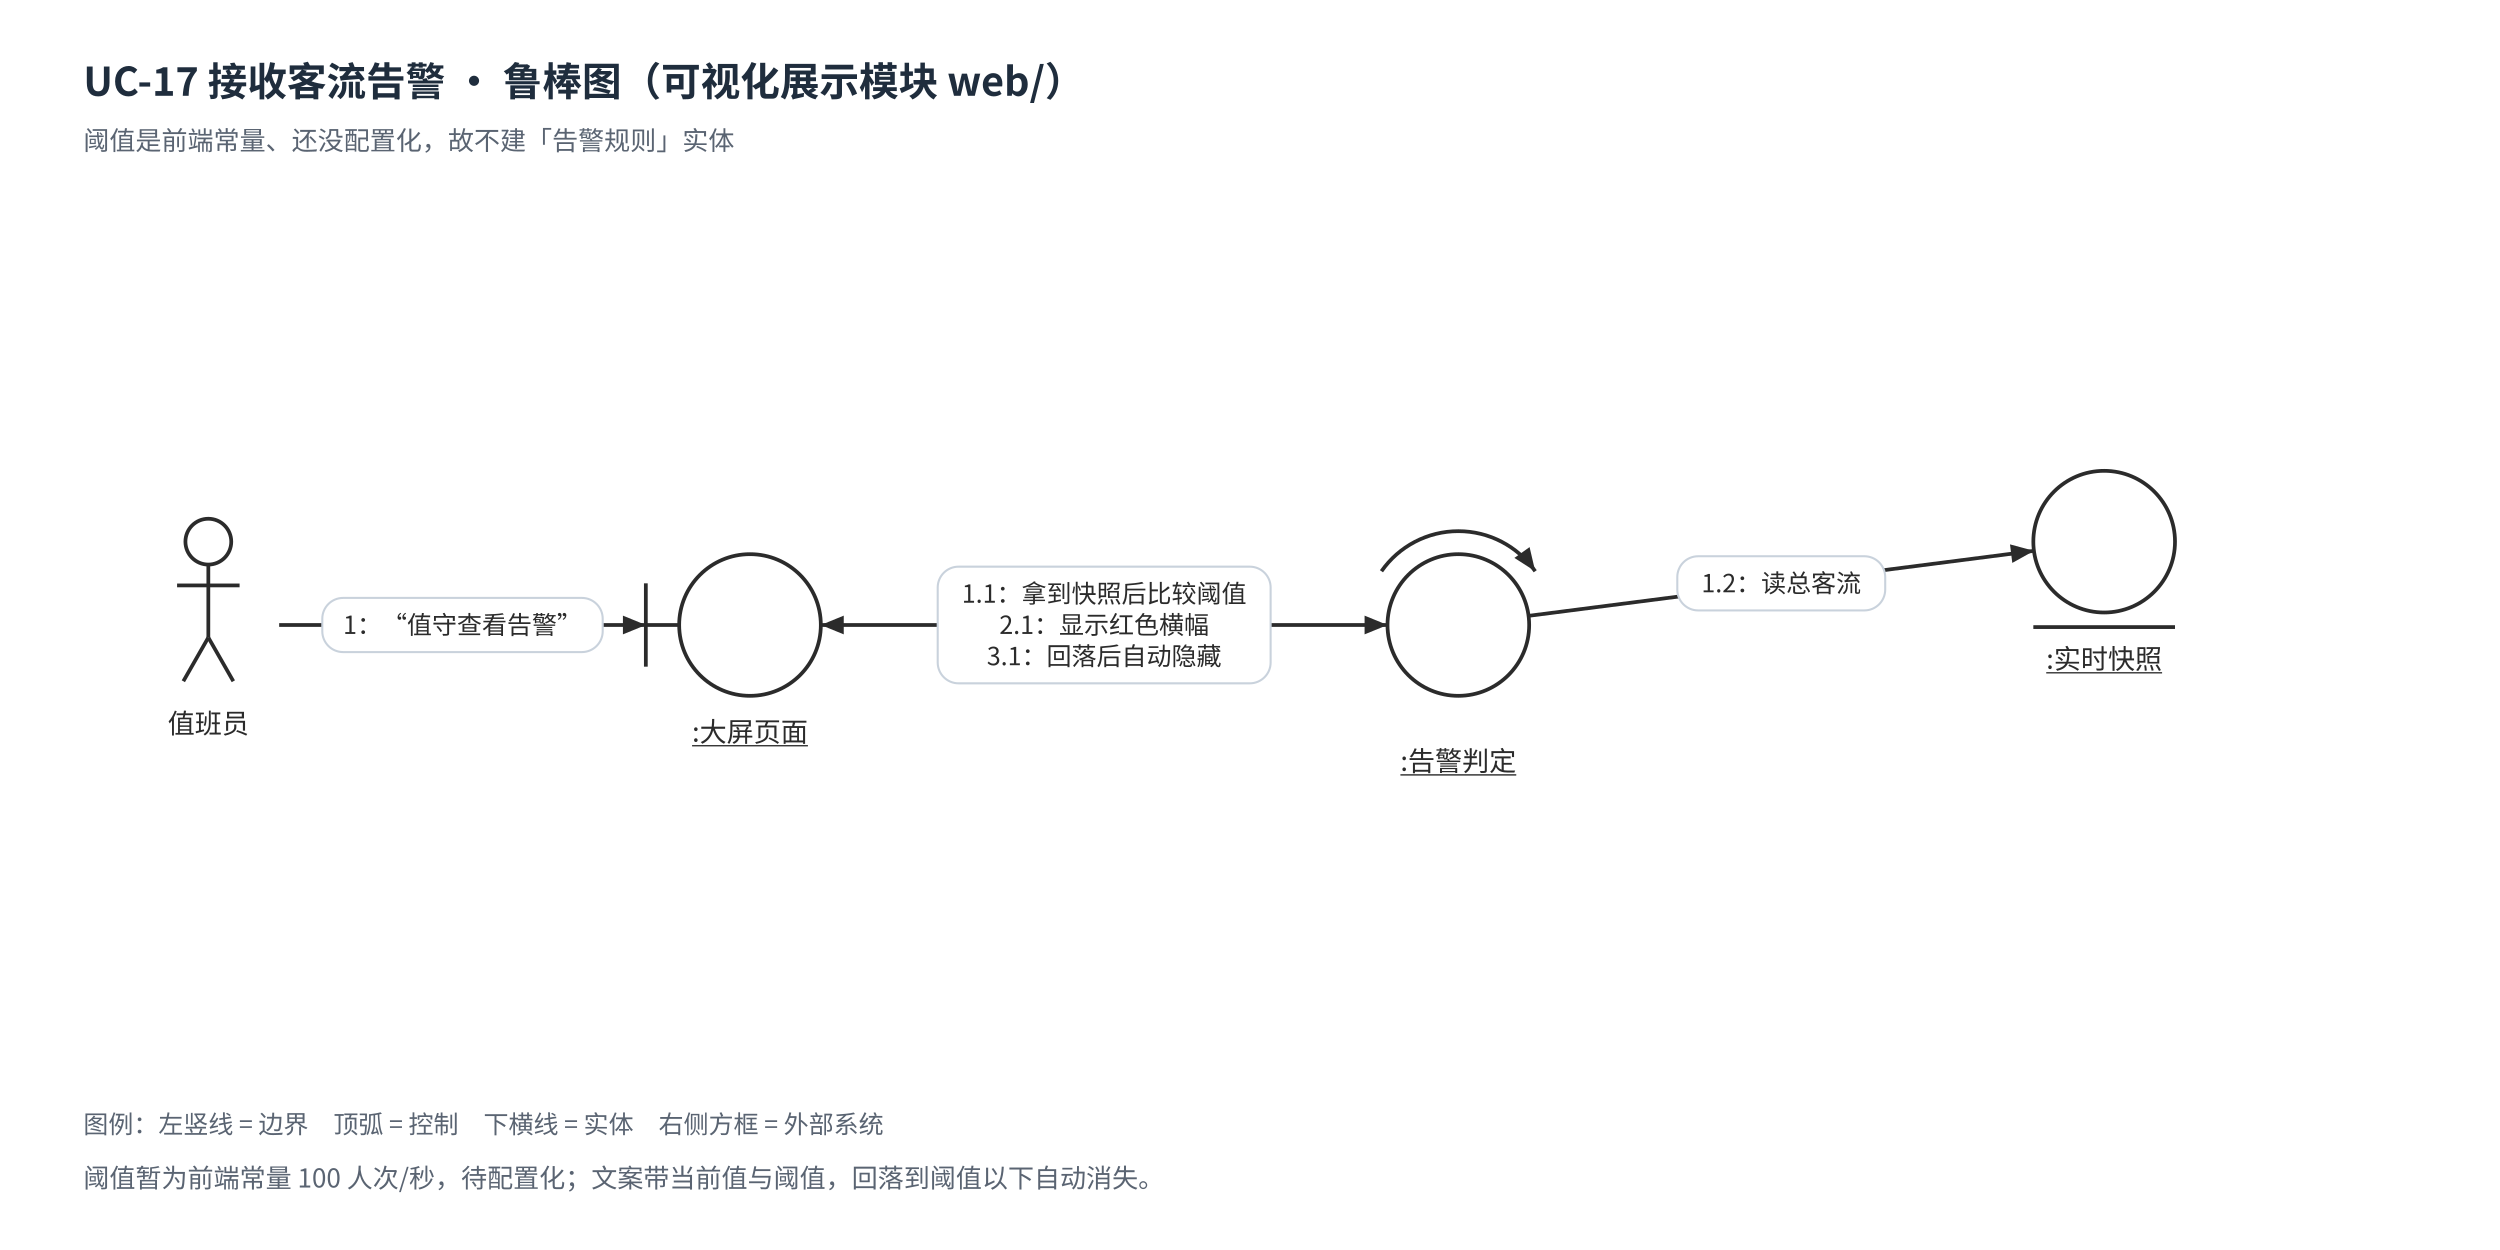
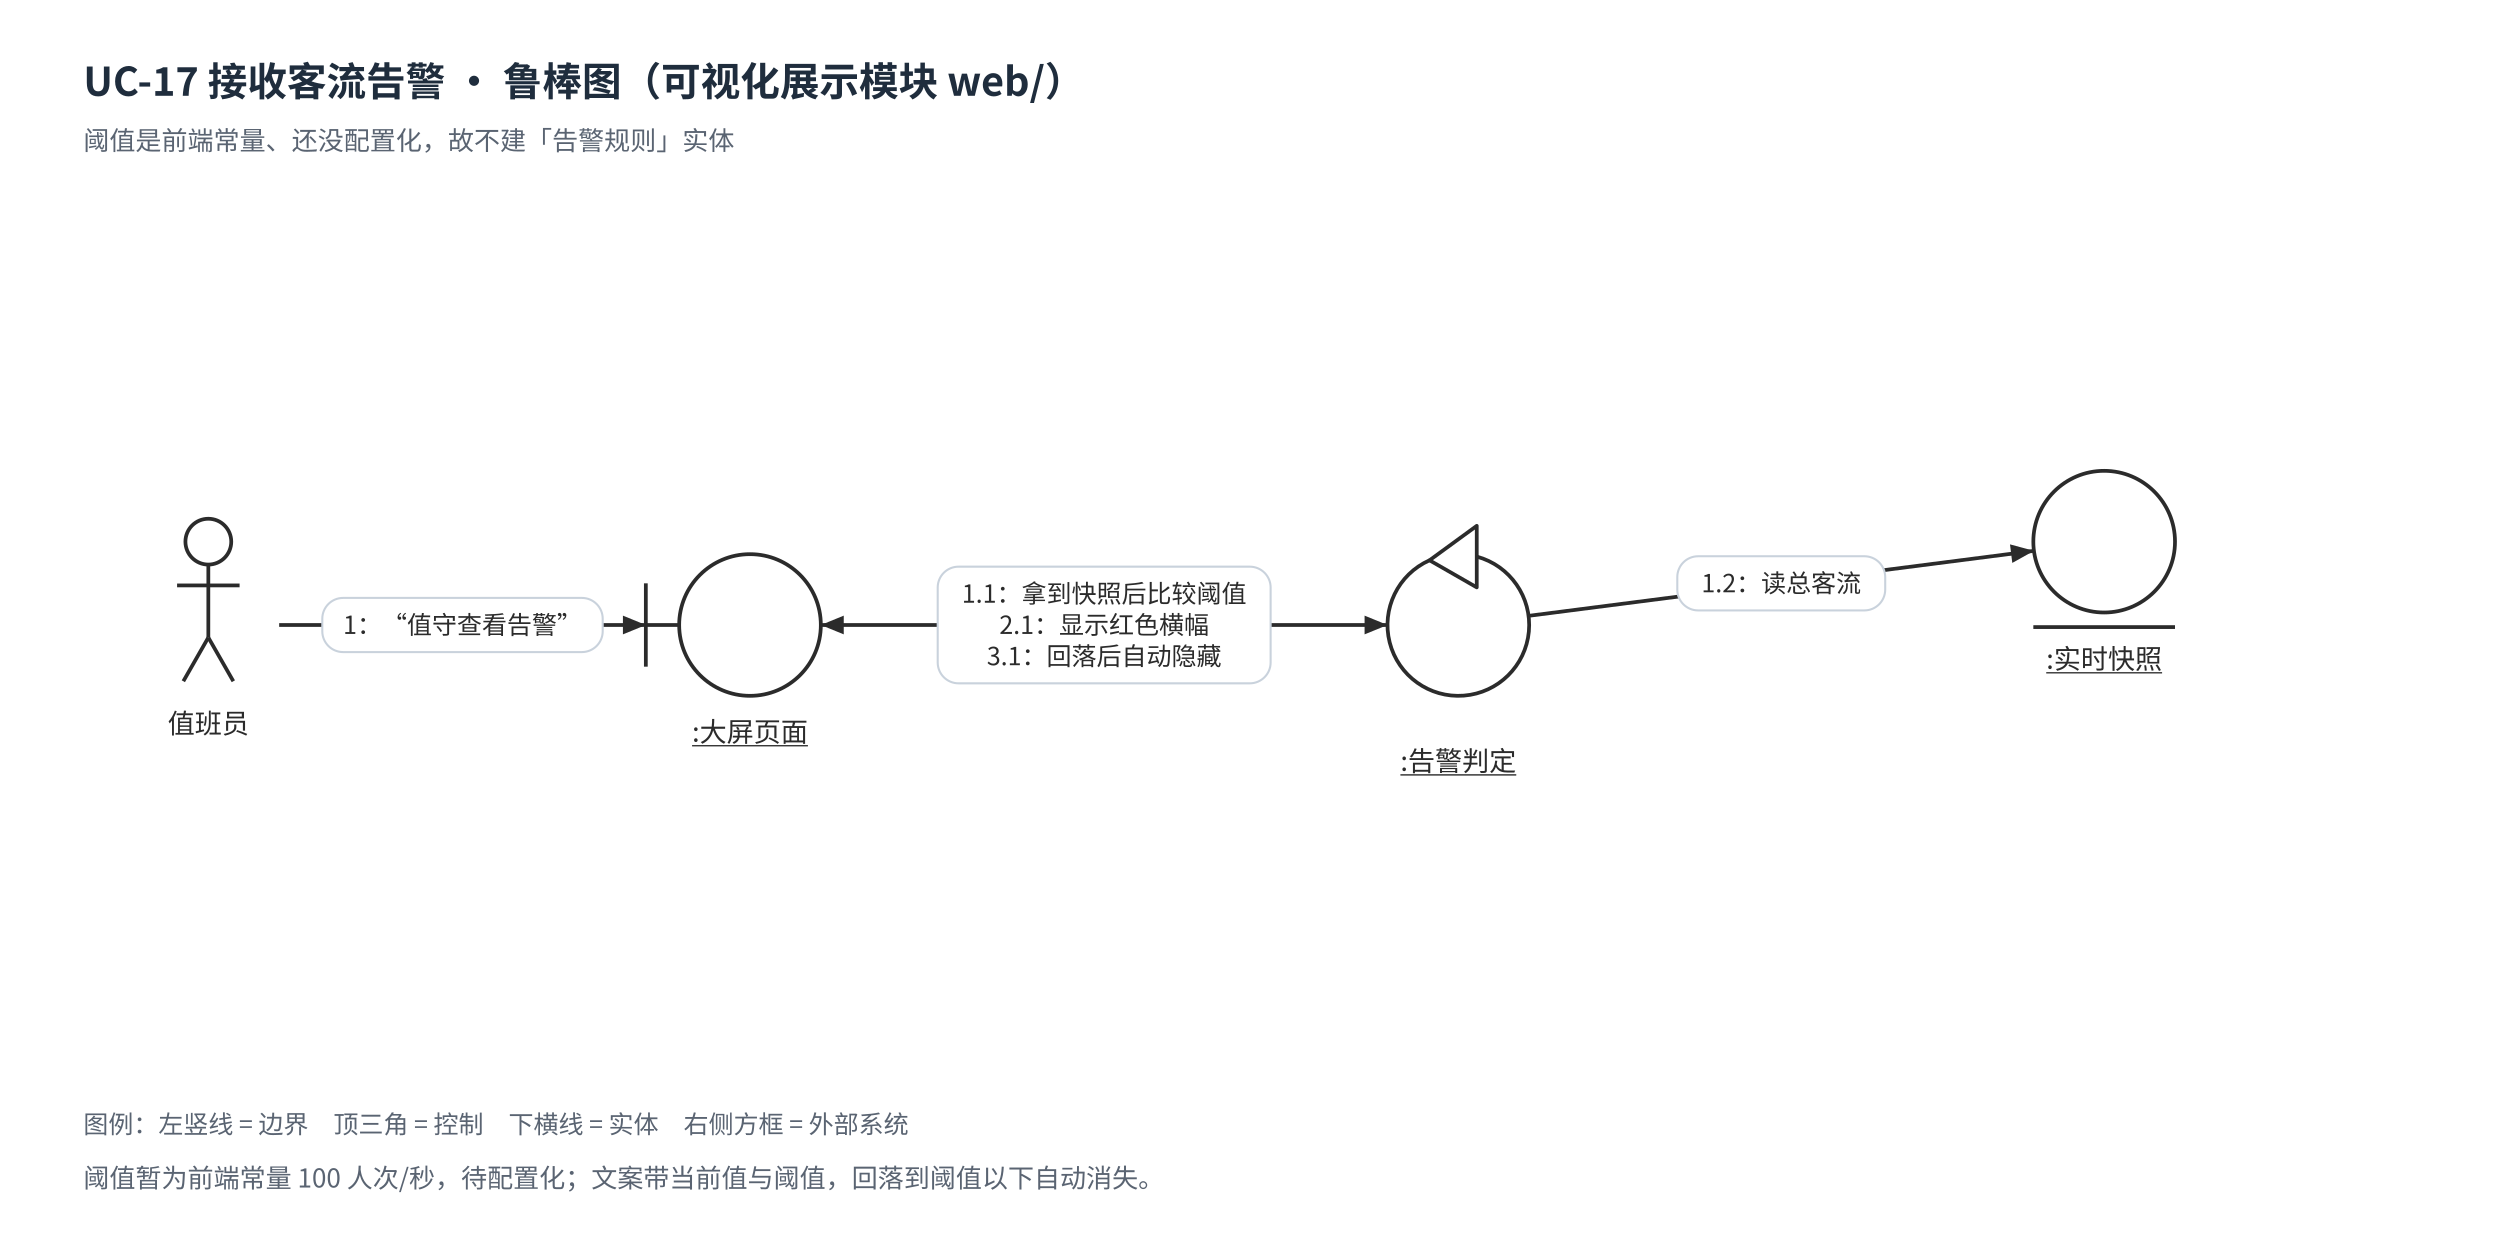
<svg xmlns="http://www.w3.org/2000/svg" width="1200" height="600" viewBox="0 0 1200 600" font-family="Microsoft YaHei, PingFang SC, Noto Sans CJK SC, sans-serif">
  <rect x="0" y="0" width="1200" height="600" fill="#ffffff" />
  <text x="40" y="46" font-size="19" font-weight="700" fill="#1f2d3d">UC-17 接收客流告警 · 鲁棒图（可视化展示模块 web/）</text>
  <text x="40" y="72" font-size="12.5" fill="#5a6472">阈值是前端常量、还没配置化，故不建「告警规则」实体</text>
  <circle cx="100" cy="260" r="11" fill="#fff" stroke="#2b2b2b" stroke-width="1.8" />
  <line x1="100" y1="271" x2="100" y2="306" stroke="#2b2b2b" stroke-width="1.8" />
  <line x1="85" y1="281" x2="115" y2="281" stroke="#2b2b2b" stroke-width="1.8" />
  <line x1="100" y1="306" x2="88" y2="327" stroke="#2b2b2b" stroke-width="1.8" />
  <line x1="100" y1="306" x2="112" y2="327" stroke="#2b2b2b" stroke-width="1.8" />
  <text x="100" y="352" text-anchor="middle" font-size="13" fill="#2b2b2b">值班员</text>
  <circle cx="360" cy="300" r="34" fill="#fff" stroke="#2b2b2b" stroke-width="1.8" />
  <line x1="310" y1="280" x2="310" y2="320" stroke="#2b2b2b" stroke-width="1.8" />
  <line x1="310" y1="300" x2="326" y2="300" stroke="#2b2b2b" stroke-width="1.8" />
  <text x="360" y="356" text-anchor="middle" font-size="13" text-decoration="underline" fill="#2b2b2b">:大屏页面</text>
-   <circle cx="700" cy="300" r="34" fill="#fff" stroke="#2b2b2b" stroke-width="1.8" />
-   <path d="M663.1,274.2 A45,45 0 0 1 736.9,274.2" fill="none" stroke="#2b2b2b" stroke-width="1.8" />
-   <path d="M736.9,274.2 L726.9,267.8 L734.2,262.6 Z" fill="#2b2b2b" />
+   <path d="M686.17,268.94 A34,34 0 1 0 708.84,267.17" fill="#fff" stroke="#2b2b2b" stroke-width="1.8" />
+   <path d="M708.84,252.40 L686.17,268.94 L708.84,281.94 Z" fill="#fff" stroke="#2b2b2b" stroke-width="1.8" stroke-linejoin="round" />
  <text x="700" y="370" text-anchor="middle" font-size="13" text-decoration="underline" fill="#2b2b2b">:告警判定</text>
  <circle cx="1010" cy="260" r="34" fill="#fff" stroke="#2b2b2b" stroke-width="1.8" />
  <line x1="976" y1="301" x2="1044" y2="301" stroke="#2b2b2b" stroke-width="1.8" />
  <text x="1010" y="321" text-anchor="middle" font-size="13" text-decoration="underline" fill="#2b2b2b">:实时快照</text>
  <line x1="134.0" y1="300.0" x2="310.0" y2="300.0" stroke="#2b2b2b" stroke-width="1.8" />
  <path d="M310.0,300.0 L299.0,304.5 L299.0,295.5 Z" fill="#2b2b2b" />
  <line x1="394.0" y1="300.0" x2="666.0" y2="300.0" stroke="#2b2b2b" stroke-width="1.8" />
  <path d="M666.0,300.0 L655.0,304.5 L655.0,295.5 Z" fill="#2b2b2b" />
  <path d="M394.0,300.0 L405.0,295.5 L405.0,304.5 Z" fill="#2b2b2b" />
  <line x1="733.7" y1="295.6" x2="976.3" y2="264.4" stroke="#2b2b2b" stroke-width="1.8" />
  <path d="M976.3,264.4 L965.9,270.2 L964.8,261.3 Z" fill="#2b2b2b" />
  <g>
    <rect x="154.7" y="287.0" width="134.6" height="26" rx="10" fill="#fff" stroke="#c9d2dc" stroke-width="1" />
  </g>
  <text x="222.0" y="304.3" text-anchor="middle" font-size="12" fill="#2b2b2b">1：“值守查看告警”</text>
  <g>
    <rect x="450.1" y="272.0" width="159.8" height="56" rx="10" fill="#fff" stroke="#c9d2dc" stroke-width="1" />
  </g>
  <text x="530.0" y="289.3" text-anchor="middle" font-size="12" fill="#2b2b2b">1.1：拿到快照后比较阈值</text>
  <text x="530.0" y="304.3" text-anchor="middle" font-size="12" fill="#2b2b2b">2.1：显示红色横幅</text>
  <text x="530.0" y="319.3" text-anchor="middle" font-size="12" fill="#2b2b2b">3.1：回落后自动隐藏</text>
  <g>
    <rect x="805.1" y="267.0" width="99.8" height="26" rx="10" fill="#fff" stroke="#c9d2dc" stroke-width="1" />
  </g>
  <text x="855.0" y="284.3" text-anchor="middle" font-size="12" fill="#2b2b2b">1.2：读总客流</text>
-   <text x="40" y="544" font-size="12" fill="#5a6472">图例：左竖线 = 边界　顶弧 = 控制　下横线 = 实体　右侧方框 = 外部系统</text>
+   <text x="40" y="544" font-size="12" fill="#5a6472">图例：左竖线 = 边界　顶三角 = 控制　下横线 = 实体　右侧方框 = 外部系统</text>
  <text x="40" y="570" font-size="12.5" fill="#5a6472">阈值暂为前端常量 100 人次/秒，待配置化；文案带当前值与阈值，回落到阈值以下自动消失。</text>
</svg>
